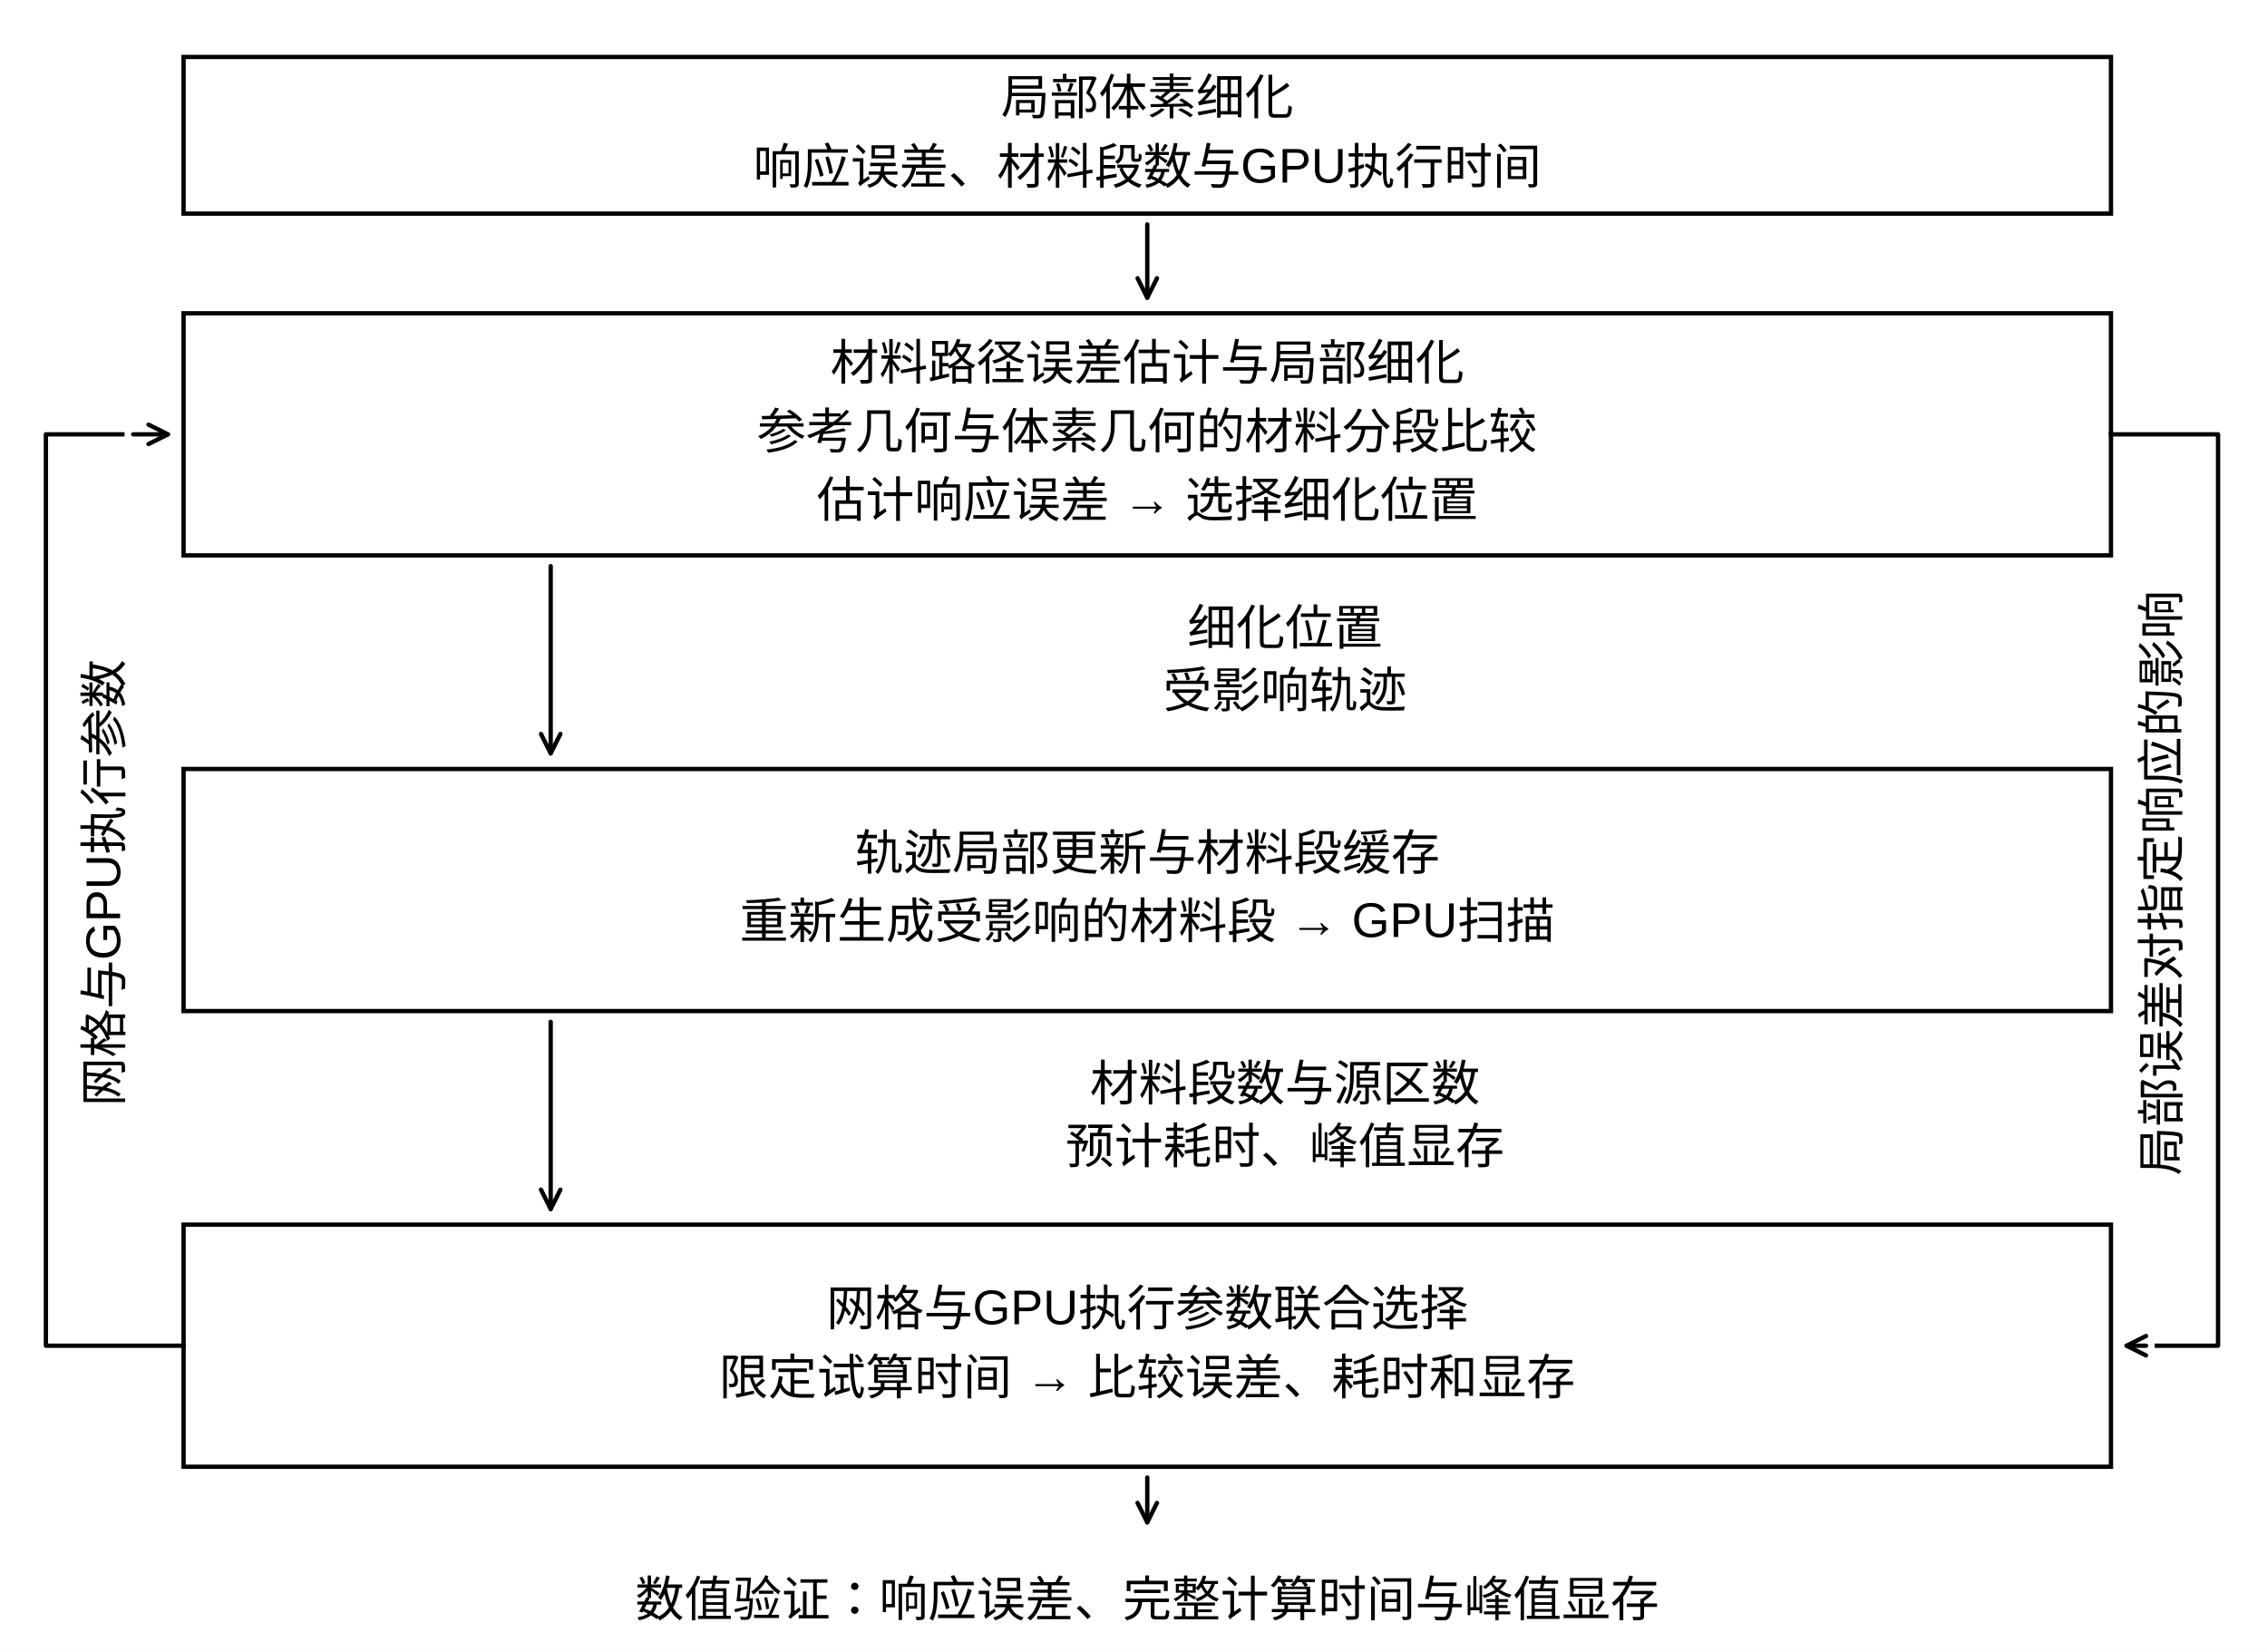
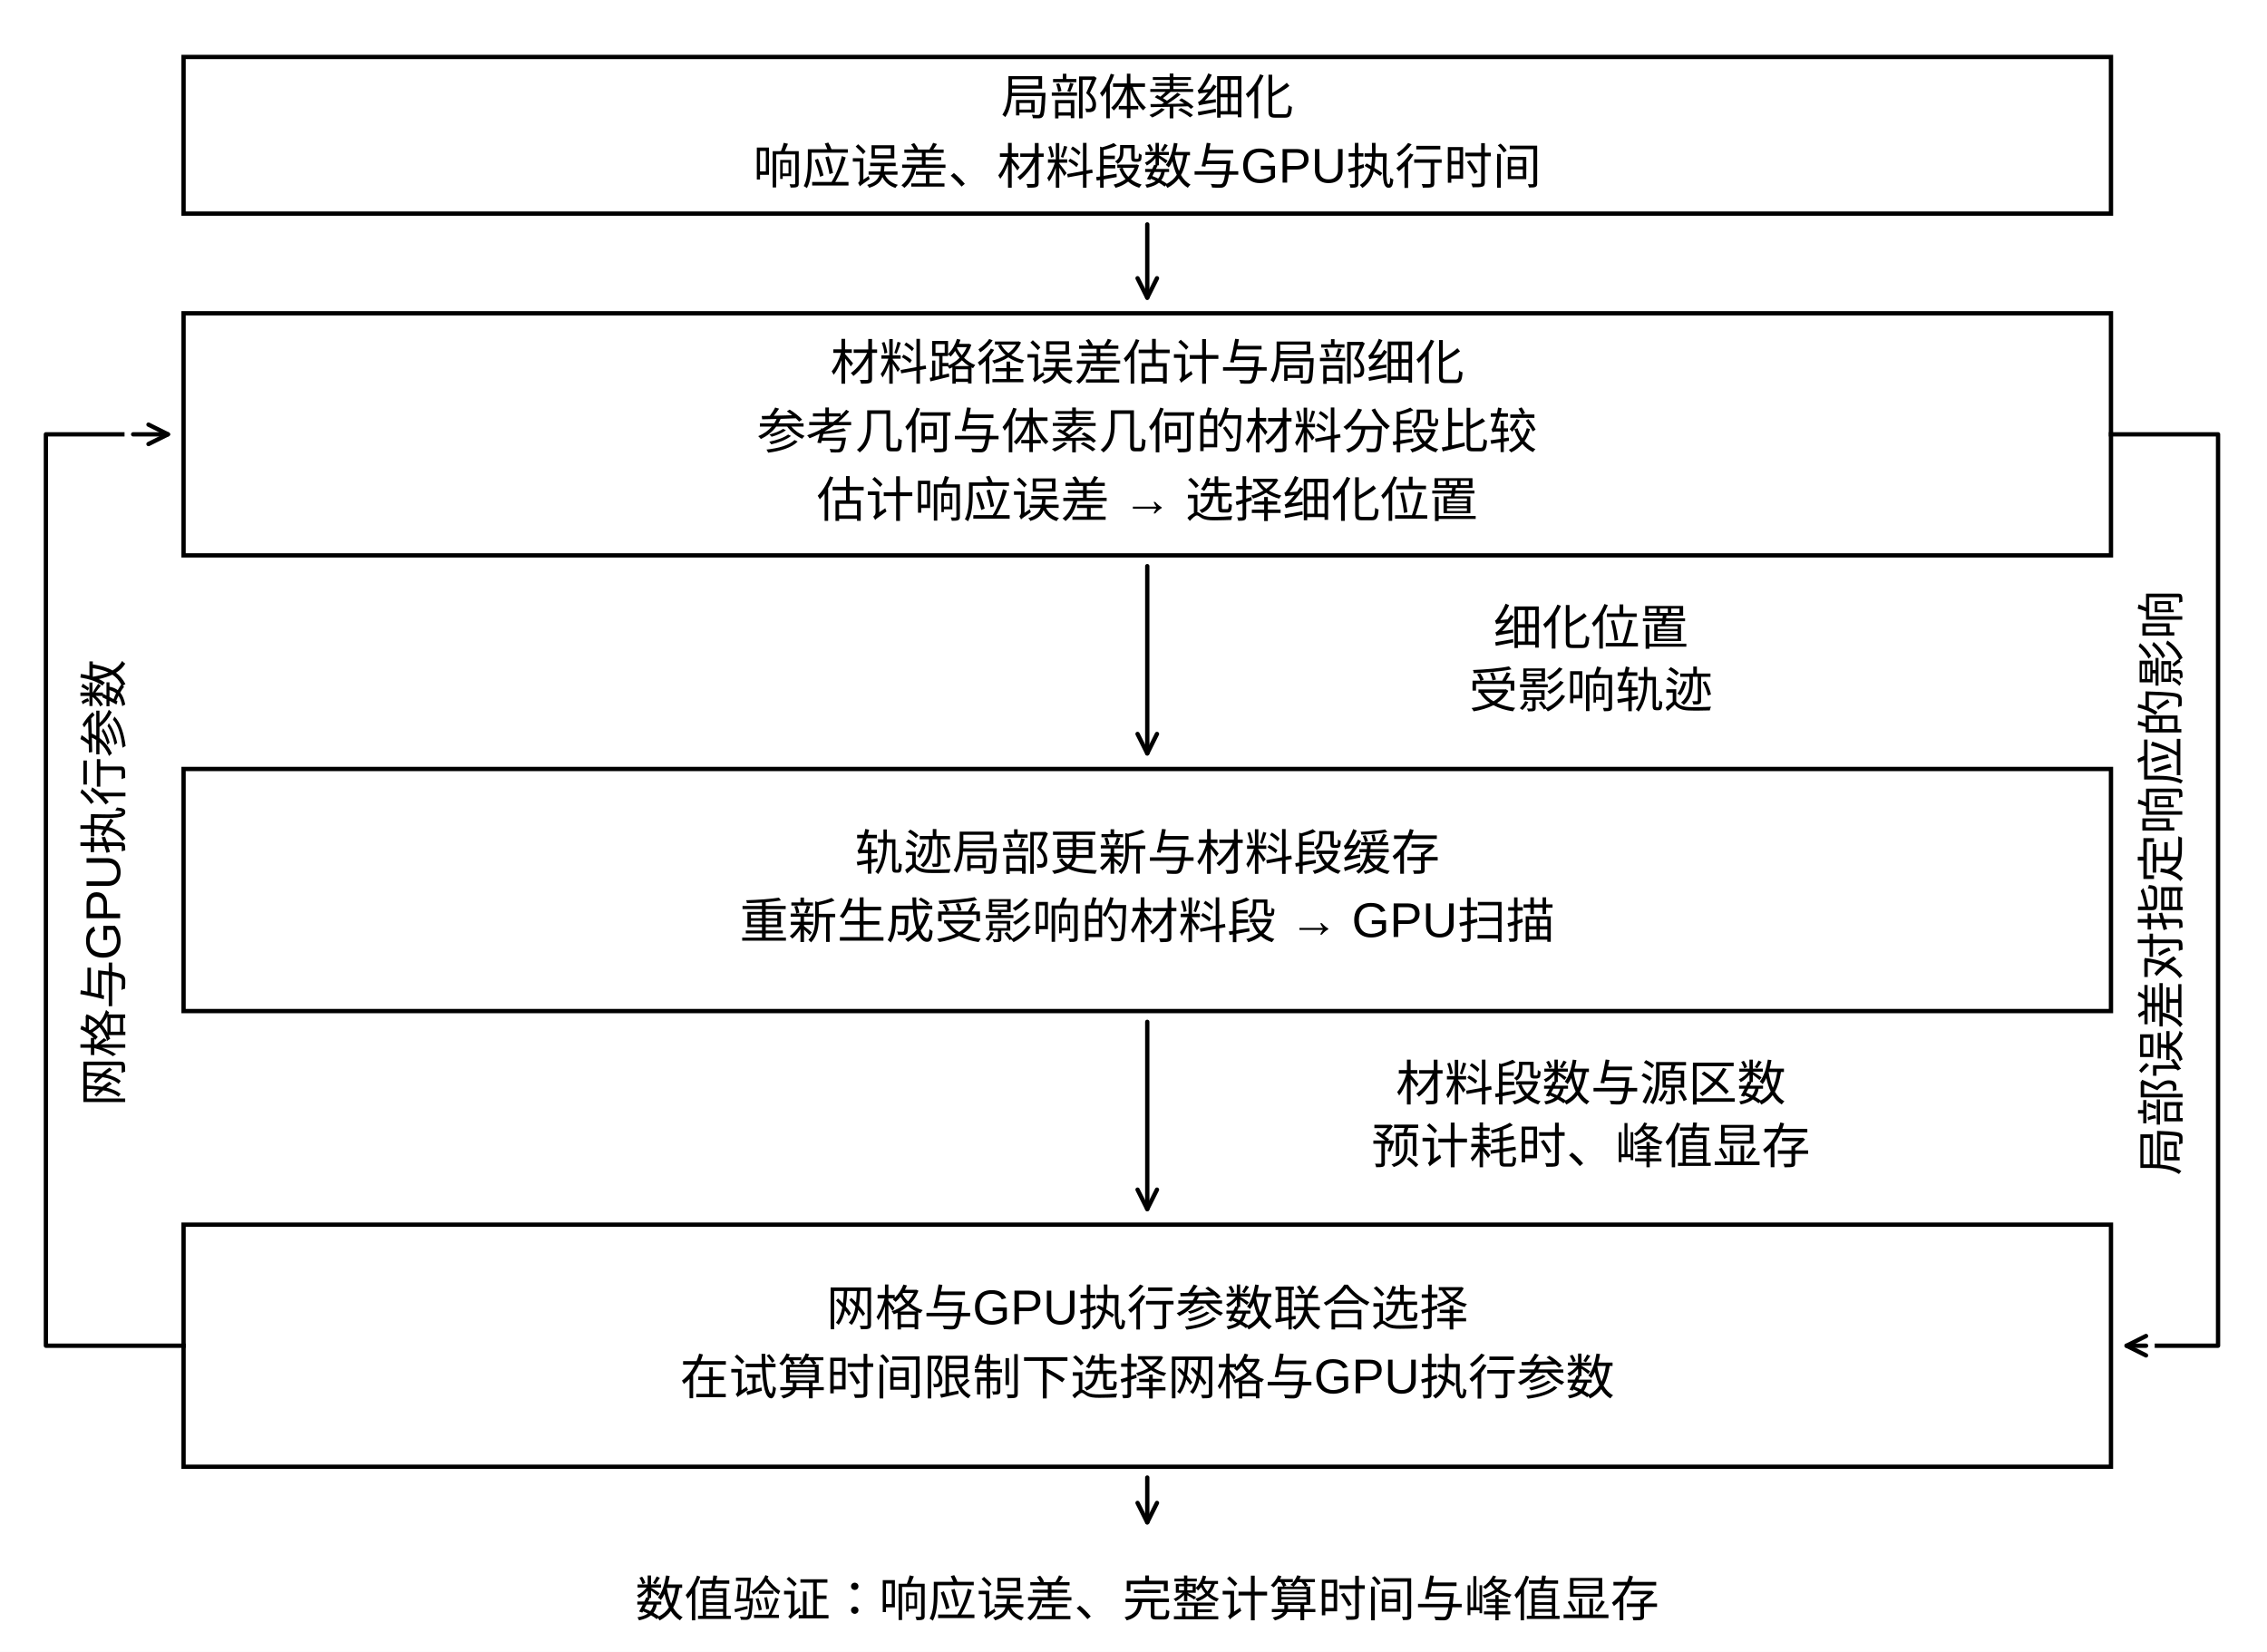
<svg xmlns="http://www.w3.org/2000/svg" width="420.094pt" height="306.142pt" viewBox="0 0 420.094 306.142" version="1.1">
  <defs>
    <style type="text/css">*{stroke-linejoin: round; stroke-linecap: butt}</style>
  </defs>
  <g id="figure_1">
    <g id="patch_1">
      <path d="M 0 306.142 L 420.094 306.142 L 420.094 0 L 0 0 z " style="fill: #ffffff" />
    </g>
    <g id="axes_1">
      <g id="node-scope">
-         <path d="M 34.016 39.587 L 391.181 39.587 L 391.181 10.557 L 34.016 10.557 z " clip-path="url(#pbe0221736f)" style="fill: #ffffff; stroke: #000000; stroke-width: 0.8; stroke-linejoin: miter" />
+         <path d="M 34.016 39.587 L 391.181 39.587 L 391.181 10.557 L 34.016 10.557 z " clip-path="url(#pa0ce002906)" style="fill: #ffffff; stroke: #000000; stroke-width: 0.8; stroke-linejoin: miter" />
      </g>
      <g id="node-error">
-         <path d="M 34.016 102.927 L 391.181 102.927 L 391.181 58.061 L 34.016 58.061 z " clip-path="url(#pbe0221736f)" style="fill: #ffffff; stroke: #000000; stroke-width: 0.8; stroke-linejoin: miter" />
+         <path d="M 34.016 102.927 L 391.181 102.927 L 391.181 58.061 L 34.016 58.061 z " clip-path="url(#pa0ce002906)" style="fill: #ffffff; stroke: #000000; stroke-width: 0.8; stroke-linejoin: miter" />
      </g>
      <g id="node-gpu">
-         <path d="M 34.016 187.38 L 391.181 187.38 L 391.181 142.514 L 34.016 142.514 z " clip-path="url(#pbe0221736f)" style="fill: #ffffff; stroke: #000000; stroke-width: 0.8; stroke-linejoin: miter" />
+         <path d="M 34.016 187.38 L 391.181 187.38 L 391.181 142.514 L 34.016 142.514 z " clip-path="url(#pa0ce002906)" style="fill: #ffffff; stroke: #000000; stroke-width: 0.8; stroke-linejoin: miter" />
      </g>
      <g id="node-selection">
-         <path d="M 34.016 271.833 L 391.181 271.833 L 391.181 226.967 L 34.016 226.967 z " clip-path="url(#pbe0221736f)" style="fill: #ffffff; stroke: #000000; stroke-width: 0.8; stroke-linejoin: miter" />
+         <path d="M 34.016 271.833 L 391.181 271.833 L 391.181 226.967 L 34.016 226.967 z " clip-path="url(#pa0ce002906)" style="fill: #ffffff; stroke: #000000; stroke-width: 0.8; stroke-linejoin: miter" />
      </g>
      <g id="edge-scope-error">
-         <path d="M 212.598 41.585 Q 212.598 48.824 212.598 55.168 " clip-path="url(#pbe0221736f)" style="fill: none; stroke: #000000; stroke-width: 0.8; stroke-linecap: round" />
-         <path d="M 214.398 51.568 L 212.598 55.168 L 210.798 51.568 " clip-path="url(#pbe0221736f)" style="fill: none; stroke: #000000; stroke-width: 0.8; stroke-linecap: round" />
+         <path d="M 212.598 41.585 Q 212.598 48.824 212.598 55.168 " clip-path="url(#pa0ce002906)" style="fill: none; stroke: #000000; stroke-width: 0.8; stroke-linecap: round" />
+         <path d="M 214.398 51.568 L 212.598 55.168 L 210.798 51.568 " clip-path="url(#pa0ce002906)" style="fill: none; stroke: #000000; stroke-width: 0.8; stroke-linecap: round" />
      </g>
      <g id="edge-error-gpu">
-         <path d="M 102.047 104.923 Q 102.047 122.72 102.047 139.624 " clip-path="url(#pbe0221736f)" style="fill: none; stroke: #000000; stroke-width: 0.8; stroke-linecap: round" />
-         <path d="M 103.847 136.024 L 102.047 139.624 L 100.247 136.024 " clip-path="url(#pbe0221736f)" style="fill: none; stroke: #000000; stroke-width: 0.8; stroke-linecap: round" />
+         <path d="M 212.598 104.923 Q 212.598 122.72 212.598 139.624 " clip-path="url(#pa0ce002906)" style="fill: none; stroke: #000000; stroke-width: 0.8; stroke-linecap: round" />
+         <path d="M 214.398 136.024 L 212.598 139.624 L 210.798 136.024 " clip-path="url(#pa0ce002906)" style="fill: none; stroke: #000000; stroke-width: 0.8; stroke-linecap: round" />
      </g>
      <g id="edge-gpu-selection">
-         <path d="M 102.047 189.376 Q 102.047 207.173 102.047 224.077 " clip-path="url(#pbe0221736f)" style="fill: none; stroke: #000000; stroke-width: 0.8; stroke-linecap: round" />
-         <path d="M 103.847 220.477 L 102.047 224.077 L 100.247 220.477 " clip-path="url(#pbe0221736f)" style="fill: none; stroke: #000000; stroke-width: 0.8; stroke-linecap: round" />
+         <path d="M 212.598 189.376 Q 212.598 207.173 212.598 224.077 " clip-path="url(#pa0ce002906)" style="fill: none; stroke: #000000; stroke-width: 0.8; stroke-linecap: round" />
+         <path d="M 214.398 220.477 L 212.598 224.077 L 210.798 220.477 " clip-path="url(#pa0ce002906)" style="fill: none; stroke: #000000; stroke-width: 0.8; stroke-linecap: round" />
      </g>
      <g id="edge-error-selection">
-         <path d="M 397.688 249.4 Q 395.434 249.4 394.074 249.4 " clip-path="url(#pbe0221736f)" style="fill: none; stroke: #000000; stroke-width: 0.8; stroke-linecap: round" />
-         <path d="M 397.674 251.2 L 394.074 249.4 L 397.674 247.6 " clip-path="url(#pbe0221736f)" style="fill: none; stroke: #000000; stroke-width: 0.8; stroke-linecap: round" />
+         <path d="M 397.688 249.4 Q 395.434 249.4 394.074 249.4 " clip-path="url(#pa0ce002906)" style="fill: none; stroke: #000000; stroke-width: 0.8; stroke-linecap: round" />
+         <path d="M 397.674 251.2 L 394.074 249.4 L 397.674 247.6 " clip-path="url(#pa0ce002906)" style="fill: none; stroke: #000000; stroke-width: 0.8; stroke-linecap: round" />
      </g>
      <g id="edge-selection-feedback">
-         <path d="M 24.679 80.494 Q 28.346 80.494 31.12 80.494 " clip-path="url(#pbe0221736f)" style="fill: none; stroke: #000000; stroke-width: 0.8; stroke-linecap: round" />
-         <path d="M 27.52 78.694 L 31.12 80.494 L 27.52 82.294 " clip-path="url(#pbe0221736f)" style="fill: none; stroke: #000000; stroke-width: 0.8; stroke-linecap: round" />
+         <path d="M 24.679 80.494 Q 28.346 80.494 31.12 80.494 " clip-path="url(#pa0ce002906)" style="fill: none; stroke: #000000; stroke-width: 0.8; stroke-linecap: round" />
+         <path d="M 27.52 78.694 L 31.12 80.494 L 27.52 82.294 " clip-path="url(#pa0ce002906)" style="fill: none; stroke: #000000; stroke-width: 0.8; stroke-linecap: round" />
      </g>
      <g id="edge-selection-validation">
-         <path d="M 212.598 273.833 Q 212.598 278.432 212.598 282.136 " clip-path="url(#pbe0221736f)" style="fill: none; stroke: #000000; stroke-width: 0.8; stroke-linecap: round" />
-         <path d="M 214.398 278.536 L 212.598 282.136 L 210.798 278.536 " clip-path="url(#pbe0221736f)" style="fill: none; stroke: #000000; stroke-width: 0.8; stroke-linecap: round" />
+         <path d="M 212.598 273.833 Q 212.598 278.432 212.598 282.136 " clip-path="url(#pa0ce002906)" style="fill: none; stroke: #000000; stroke-width: 0.8; stroke-linecap: round" />
+         <path d="M 214.398 278.536 L 212.598 282.136 L 210.798 278.536 " clip-path="url(#pa0ce002906)" style="fill: none; stroke: #000000; stroke-width: 0.8; stroke-linecap: round" />
      </g>
      <g id="error-cost-link">
-         <path d="M 391.181 80.494 L 411.024 80.494 L 411.024 249.4 L 399.685 249.4 " clip-path="url(#pbe0221736f)" style="fill: none; stroke: #000000; stroke-width: 0.8; stroke-linecap: square" />
+         <path d="M 391.181 80.494 L 411.024 80.494 L 411.024 249.4 L 399.685 249.4 " clip-path="url(#pa0ce002906)" style="fill: none; stroke: #000000; stroke-width: 0.8; stroke-linecap: square" />
      </g>
      <g id="configuration-return">
-         <path d="M 34.016 249.4 L 8.504 249.4 L 8.504 80.494 L 22.677 80.494 " clip-path="url(#pbe0221736f)" style="fill: none; stroke: #000000; stroke-width: 0.8; stroke-linecap: square" />
+         <path d="M 34.016 249.4 L 8.504 249.4 L 8.504 80.494 L 22.677 80.494 " clip-path="url(#pa0ce002906)" style="fill: none; stroke: #000000; stroke-width: 0.8; stroke-linecap: square" />
      </g>
      <g id="text-scope">
        <text style="font-size: 9.034; font-family: 'Arial', 'Microsoft YaHei'" transform="translate(185.4972 21.21606)">局部体素细化</text>
        <text style="font-size: 9.034; font-family: 'Arial', 'Microsoft YaHei'" transform="translate(139.574 34.07991)">响应误差、材料段数与GPU执行时间</text>
      </g>
      <g id="text-error">
        <text style="font-size: 9.034; font-family: 'Arial', 'Microsoft YaHei'" transform="translate(153.8791 70.39997)">材料路径误差估计与局部细化</text>
        <text style="font-size: 9.034; font-family: 'Arial', 'Microsoft YaHei'" transform="translate(140.3284 83.11504)">参考几何与体素几何的材料分段比较</text>
        <text style="font-size: 9.034; font-family: 'Arial', 'Microsoft YaHei'" transform="translate(151.3694 95.82793)">估计响应误差 → 选择细化位置</text>
      </g>
      <g id="text-gpu">
        <text style="font-size: 9.034; font-family: 'Arial', 'Microsoft YaHei'" transform="translate(158.3959 161.2335)">轨迹局部更新与材料段缓存</text>
        <text style="font-size: 9.034; font-family: 'Arial', 'Microsoft YaHei'" transform="translate(137.0643 173.8917)">重新生成受影响的材料段 → GPU扫描</text>
      </g>
      <g id="text-selection">
-         <text style="font-size: 9.034; font-family: 'Arial', 'Microsoft YaHei'" transform="translate(153.1246 245.6593)">网格与GPU执行参数联合选择</text>
-         <text style="font-size: 9.034; font-family: 'Arial', 'Microsoft YaHei'" transform="translate(133.3019 258.4422)">限定试算时间 → 比较误差、耗时和显存</text>
+         <text style="font-size: 9.034; font-family: 'Arial', 'Microsoft YaHei'" transform="translate(153.1246 245.6528)">网格与GPU执行参数联合选择</text>
+         <text style="font-size: 9.034; font-family: 'Arial', 'Microsoft YaHei'" transform="translate(126.0233 258.4488)">在试算时间限制下选择网格与GPU执行参数</text>
      </g>
      <g id="refinement-work">
-         <text style="font-size: 9.034; font-family: 'Arial', 'Microsoft YaHei'" transform="translate(220.0427 119.5039)">细化位置</text>
-         <text style="font-size: 9.034; font-family: 'Arial', 'Microsoft YaHei'" transform="translate(215.5259 131.1247)">受影响轨迹</text>
+         <text style="font-size: 9.034; font-family: 'Arial', 'Microsoft YaHei'" transform="translate(276.7357 119.5039)">细化位置</text>
+         <text style="font-size: 9.034; font-family: 'Arial', 'Microsoft YaHei'" transform="translate(272.2188 131.1247)">受影响轨迹</text>
      </g>
      <g id="work-cost">
-         <text style="font-size: 9.034; font-family: 'Arial', 'Microsoft YaHei'" transform="translate(201.9752 203.971)">材料段数与源区数</text>
-         <text style="font-size: 9.034; font-family: 'Arial', 'Microsoft YaHei'" transform="translate(197.4584 215.6155)">预计耗时、峰值显存</text>
+         <text style="font-size: 9.034; font-family: 'Arial', 'Microsoft YaHei'" transform="translate(258.6682 203.971)">材料段数与源区数</text>
+         <text style="font-size: 9.034; font-family: 'Arial', 'Microsoft YaHei'" transform="translate(254.1513 215.6155)">预计耗时、峰值显存</text>
      </g>
      <g id="error-feed">
        <text style="font-size: 9.034; font-family: 'Arial', 'Microsoft YaHei'; text-anchor: middle" x="403.736" y="163.627" transform="rotate(-90 403.7356 163.6275)">局部误差对指定响应的影响</text>
      </g>
      <g id="feedback-text">
        <text style="font-size: 9.034; font-family: 'Arial', 'Microsoft YaHei'; text-anchor: middle" x="22.493" y="163.627" transform="rotate(-90 22.49336 163.6275)">网格与GPU执行参数</text>
      </g>
      <g id="validation">
        <text style="font-size: 9.034; font-family: 'Arial', 'Microsoft YaHei'; text-anchor: middle" x="212.598" y="299.577">数值验证：响应误差、完整计算时间与峰值显存</text>
      </g>
    </g>
  </g>
  <defs>
-     <clipPath id="pbe0221736f">
+     <clipPath id="pa0ce002906">
      <rect x="0" y="0" width="420.094" height="306.142" />
    </clipPath>
  </defs>
</svg>
